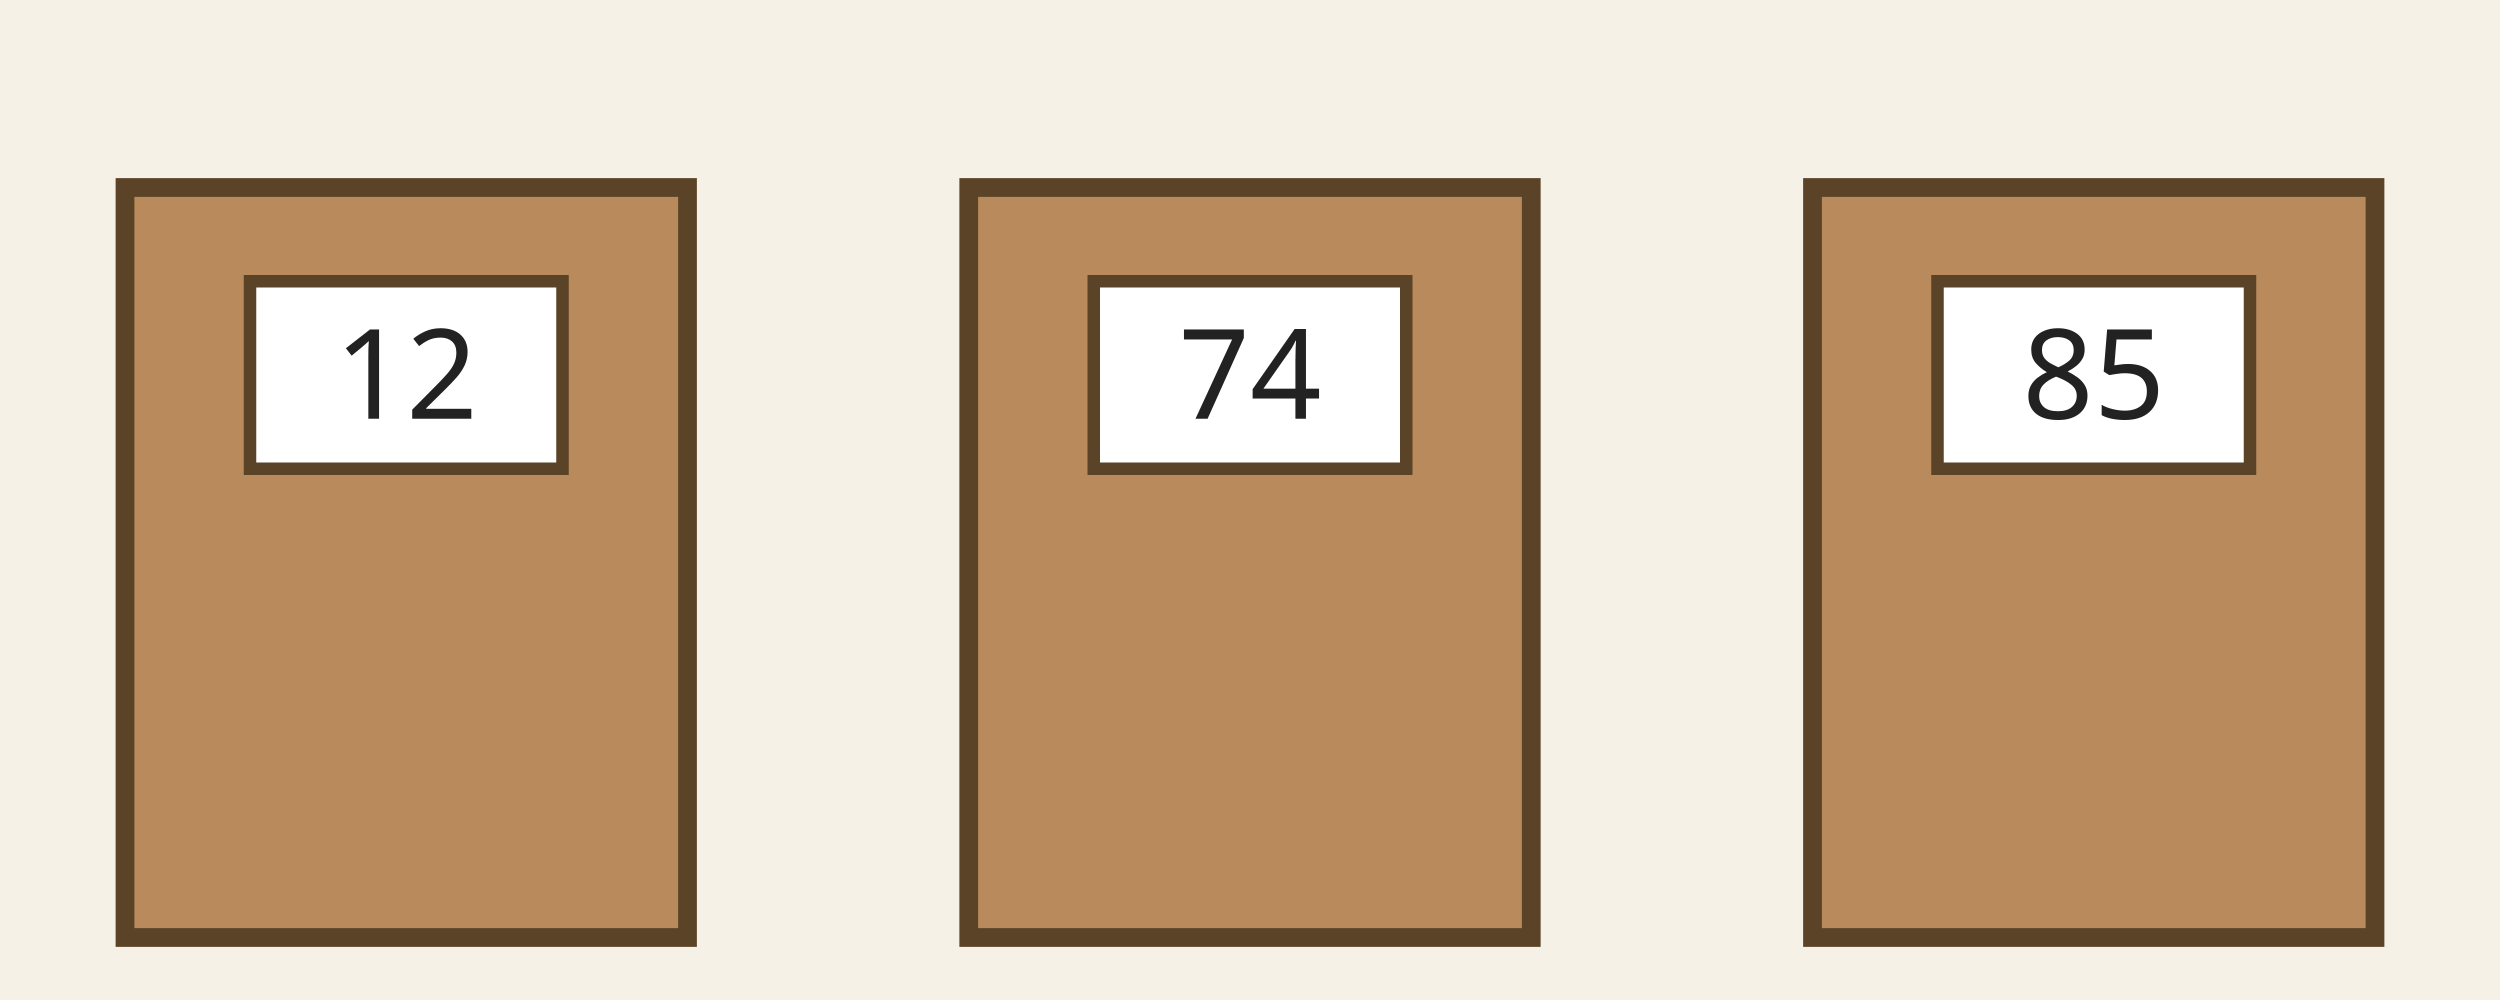
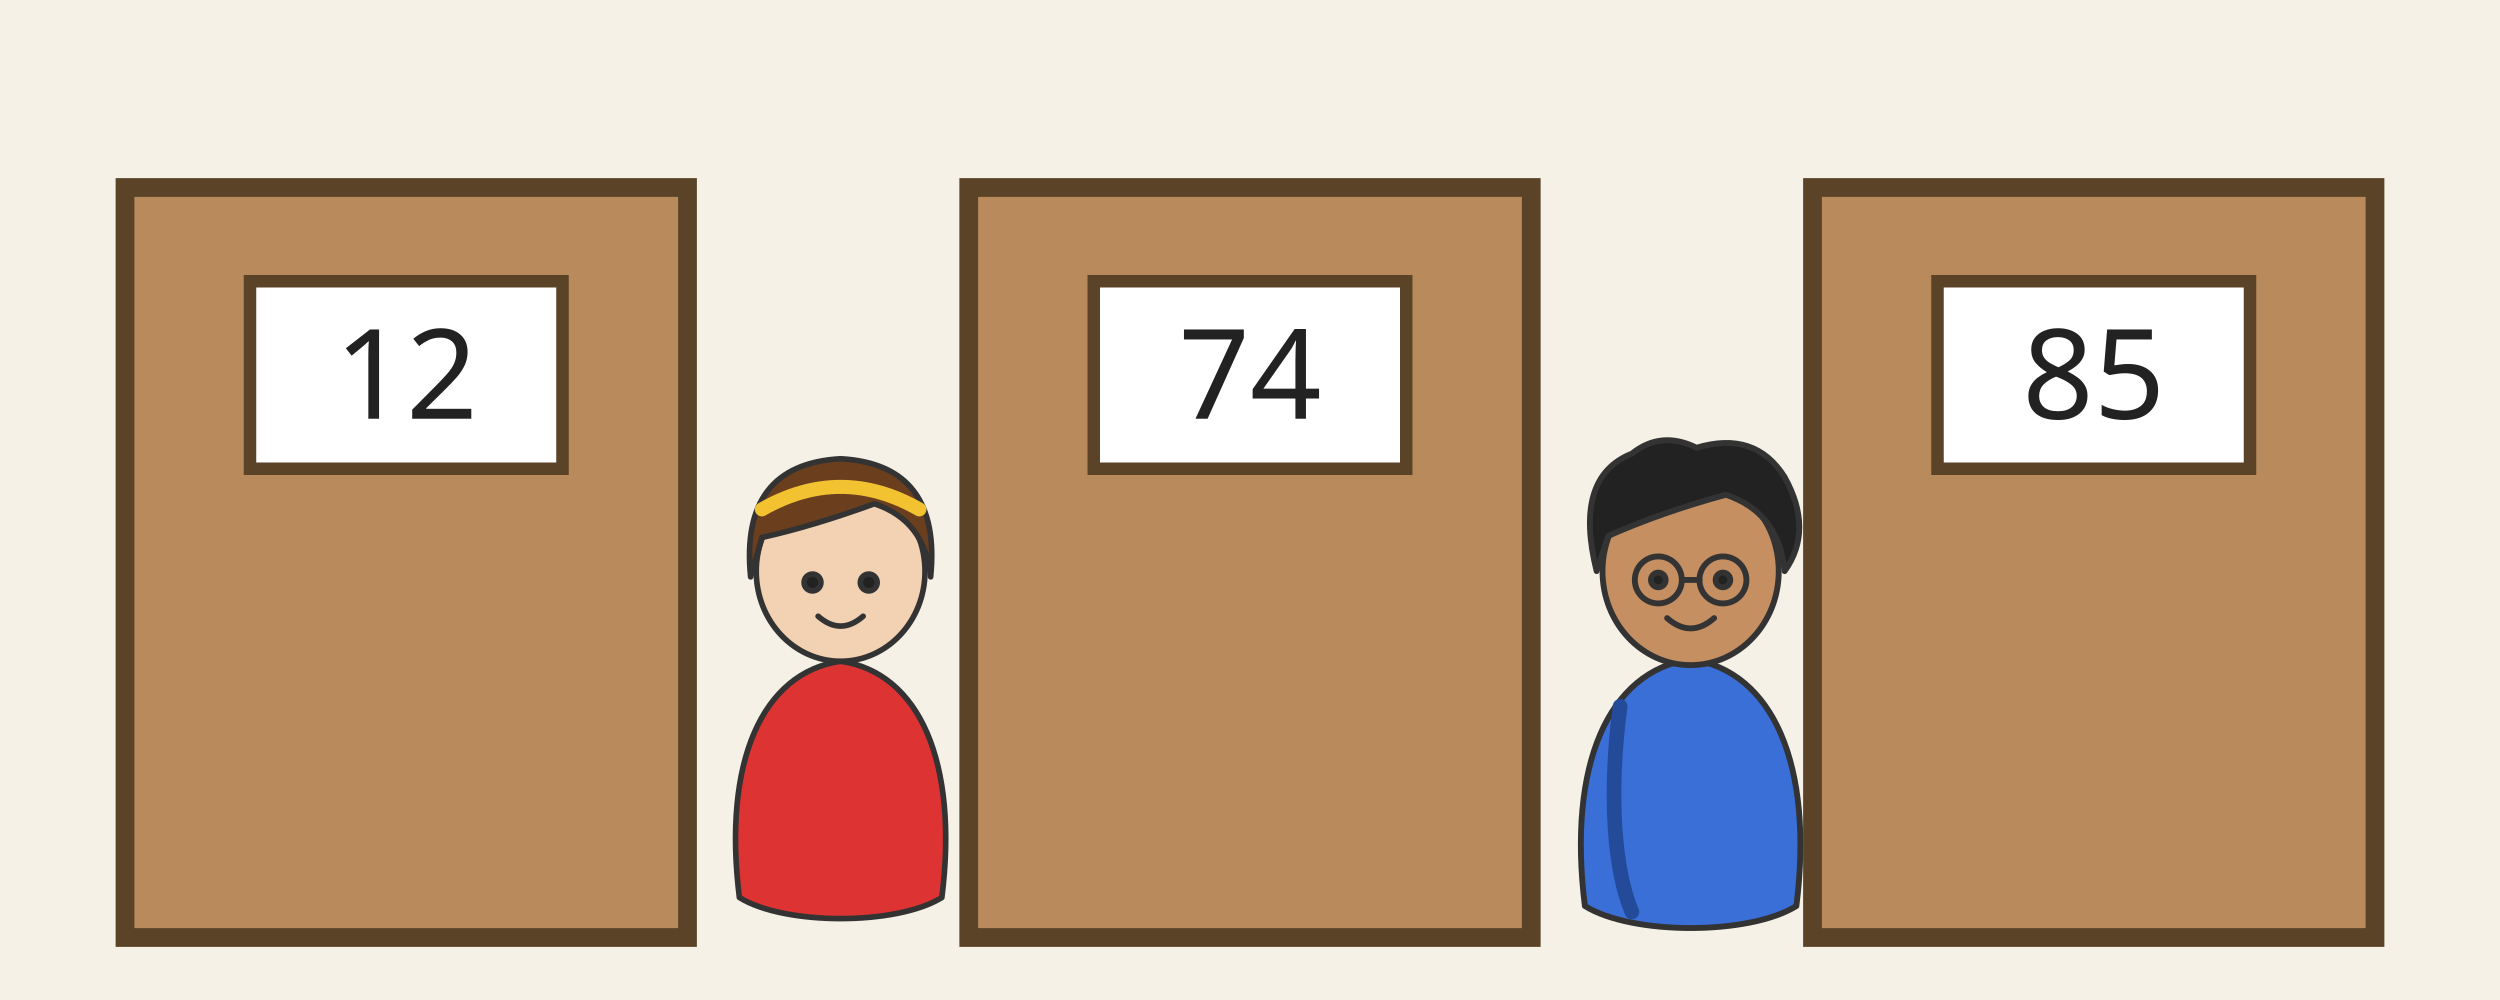
- <svg xmlns="http://www.w3.org/2000/svg" viewBox="0 0 400 160" width="400" height="160">
+ <svg xmlns="http://www.w3.org/2000/svg" viewBox="0 0 400 160" width="400" height="160" role="img">
  <rect width="400" height="160" fill="#f6f1e7" />
  <g stroke="#5a4326" stroke-width="3">
    <rect x="20" y="30" width="90" height="120" fill="#b98b5c" />
    <rect x="155" y="30" width="90" height="120" fill="#b98b5c" />
    <rect x="290" y="30" width="90" height="120" fill="#b98b5c" />
  </g>
  <g fill="#fff" stroke="#5a4326" stroke-width="2">
    <rect x="40" y="45" width="50" height="30" />
    <rect x="175" y="45" width="50" height="30" />
    <rect x="310" y="45" width="50" height="30" />
  </g>
  <g font-family="sans-serif" font-size="20" text-anchor="middle" fill="#222">
    <text x="65" y="67">12</text>
    <text x="200" y="67">74</text>
    <text x="335" y="67">85</text>
  </g>
+   <g class="lea" transform="translate(112,68) scale(0.45)" stroke="#333" stroke-width="2" stroke-linejoin="round" stroke-linecap="round">
+     <path d="M14 168 C8 120 22 88 50 84 C78 88 92 120 86 168 C70 178 30 178 14 168 Z" fill="#d33" />
+     <ellipse cx="50" cy="52" rx="30" ry="32" fill="#f3d2b3" />
+     <path d="M18 54 Q14 14 50 12 Q86 14 82 54 Q80 34 62 28 Q40 36 22 40 Z" fill="#6b3f1e" />
+     <path d="M22 30 Q50 14 78 30" fill="none" stroke="#f2c230" stroke-width="5" />
+     <circle cx="40" cy="56" r="3" fill="#222" />
+     <circle cx="60" cy="56" r="3" fill="#222" />
+     <path d="M42 68 Q50 75 58 68" fill="none" />
+   </g>
+   <g class="noe" transform="translate(247,66) scale(0.47)" stroke="#333" stroke-width="2" stroke-linejoin="round" stroke-linecap="round">
+     <path d="M14 168 C8 120 22 88 50 84 C78 88 92 120 86 168 C70 178 30 178 14 168 Z" fill="#3a6fd8" />
+     <path d="M26 100 C22 130 24 156 30 170" stroke="#244a9a" stroke-width="5" fill="none" />
+     <ellipse cx="50" cy="54" rx="30" ry="32" fill="#c68f62" />
+     <path d="M18 54 Q10 22 30 14 Q40 6 52 12 Q72 6 82 22 Q92 40 82 54 Q80 34 62 28 Q40 34 22 42 Z" fill="#222" />
+     <circle cx="39" cy="57" r="8" fill="none" />
+     <circle cx="61" cy="57" r="8" fill="none" />
+     <path d="M47 57 L53 57" fill="none" />
+     <circle cx="39" cy="57" r="2.5" fill="#222" />
+     <circle cx="61" cy="57" r="2.5" fill="#222" />
+     <path d="M42 70 Q50 77 58 70" fill="none" />
+   </g>
</svg>
